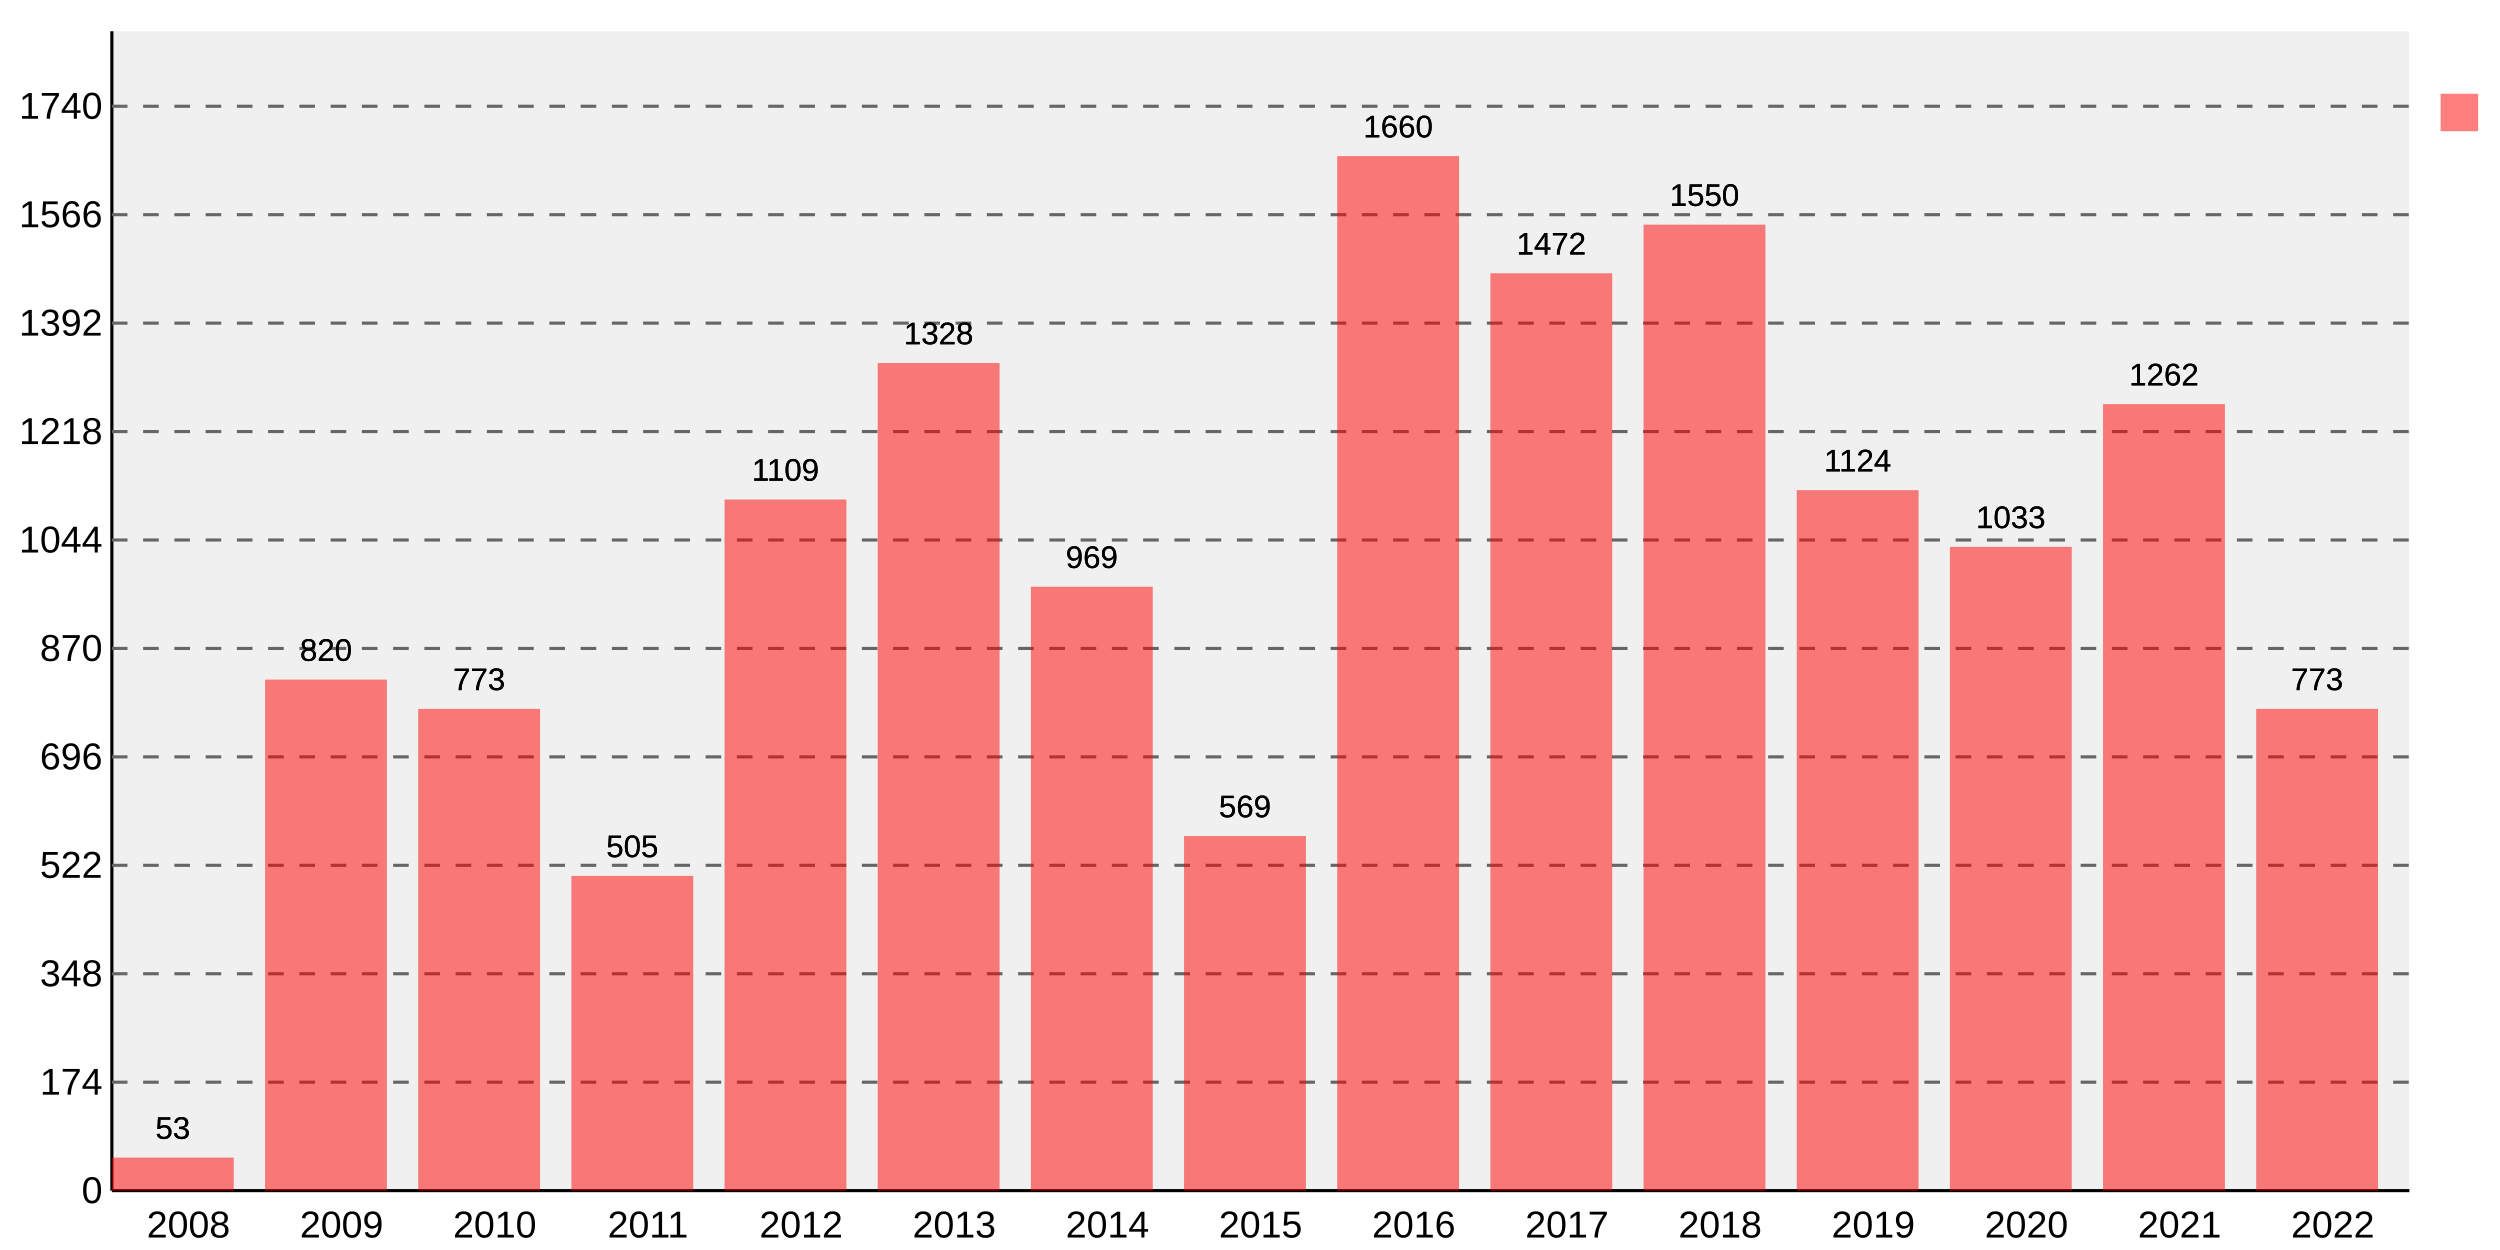
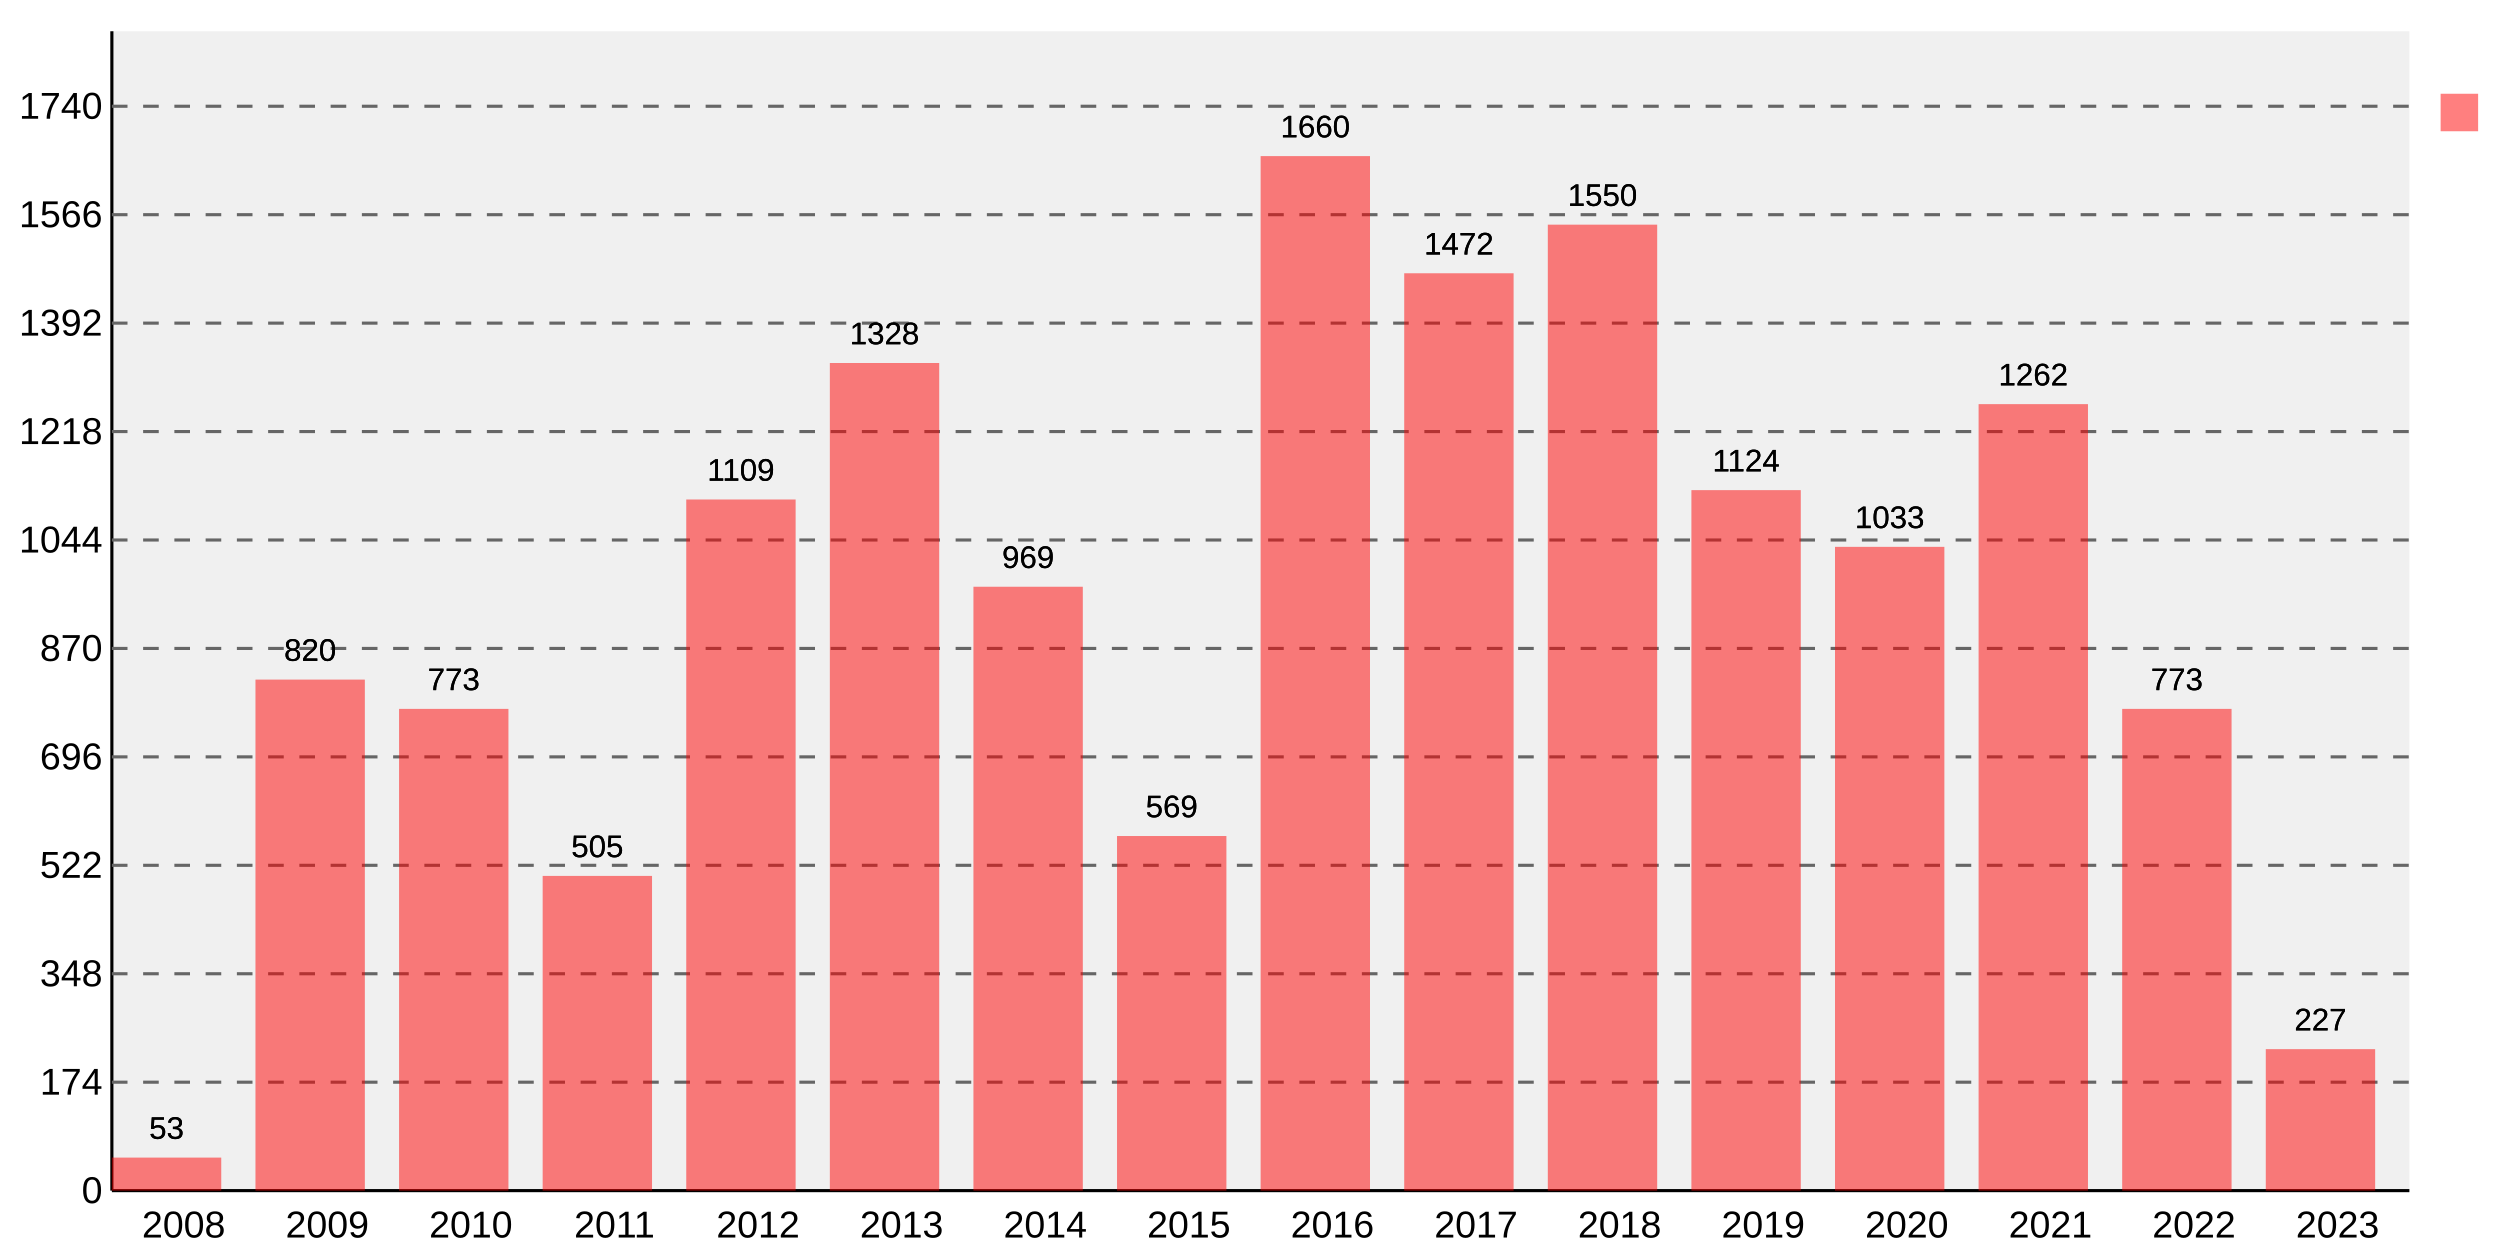
<svg xmlns="http://www.w3.org/2000/svg" viewBox="0 0 800 400">
  <defs>
    <style type="text/css">/*
Base styles for svg.charts.Graph
*/
.svgBackground {
    fill: #fff
    }
.graphBackground {
    fill: #f0f0f0
    }
/* graphs titles */
.mainTitle {
    text-anchor: middle;
    fill: #000;
    font-size: 16px;
    font-family: "Arial", sans-serif;
    font-weight: normal
    }
.subTitle {
    text-anchor: middle;
    fill: #999;
    font-size: 14px;
    font-family: "Arial", sans-serif;
    font-weight: normal
    }
.axis {
    stroke: #000;
    stroke-width: 1px
    }
.guideLines {
    stroke: #666;
    stroke-width: 1px;
    stroke-dasharray: 5, 5
    }
.xAxisLabels {
    text-anchor: middle;
    fill: #000;
    font-size: 12px;
    font-family: "Arial", sans-serif;
    font-weight: normal
    }
.yAxisLabels {
    text-anchor: end;
    fill: #000;
    font-size: 12px;
    font-family: "Arial", sans-serif;
    font-weight: normal
    }
.xAxisTitle {
    text-anchor: middle;
    fill: #f00;
    font-size: 14px;
    font-family: "Arial", sans-serif;
    font-weight: normal
    }
.yAxisTitle {
    fill: #f00;
    text-anchor: middle;
    font-size: 14px;
    font-family: "Arial", sans-serif;
    font-weight: normal
    }
.dataPointLabel {
    fill: #000;
    text-anchor: middle;
    font-size: 10px;
    font-family: "Arial", sans-serif;
    font-weight: normal
    }
.staggerGuideLine {
    fill: none;
    stroke: #000;
    stroke-width: 0.5px
    }
.keyText {
    fill: #000;
    text-anchor: start;
    font-size: 10px;
    font-family: "Arial", sans-serif;
    font-weight: normal
    }
/*
default fill styles for multiple datasets (probably only use a single
dataset on this graph though)
*/
.key1, .fill1 {
    fill: #f00;
    fill-opacity: 0.5;
    stroke: none;
    stroke-width: 0.5px
    }
.key2, .fill2 {
    fill: #00f;
    fill-opacity: 0.5;
    stroke: none;
    stroke-width: 1px
    }
.key3, .fill3 {
    fill: #0f0;
    fill-opacity: 0.5;
    stroke: none;
    stroke-width: 1px
    }
.key4, .fill4 {
    fill: #fc0;
    fill-opacity: 0.5;
    stroke: none;
    stroke-width: 1px
    }
.key5, .fill5 {
    fill: #0cf;
    fill-opacity: 0.5;
    stroke: none;
    stroke-width: 1px
    }
.key6, .fill6 {
    fill: #f0f;
    fill-opacity: 0.5;
    stroke: none;
    stroke-width: 1px
    }
.key7, .fill7 {
    fill: #0ff;
    fill-opacity: 0.5;
    stroke: none;
    stroke-width: 1px
    }
.key8, .fill8 {
    fill: #ff0;
    fill-opacity: 0.5;
    stroke: none;
    stroke-width: 1px
    }
.key9, .fill9 {
    fill: #c66;
    fill-opacity: 0.5;
    stroke: none;
    stroke-width: 1px
    }
.key10, .fill10 {
    fill: #639;
    fill-opacity: 0.5;
    stroke: none;
    stroke-width: 1px
    }
.key11, .fill11 {
    fill: #390;
    fill-opacity: 0.5;
    stroke: none;
    stroke-width: 1px
    }
.key12, .fill12 {
    fill: #96F;
    fill-opacity: 0.5;
    stroke: none;
    stroke-width: 1px
    }</style>
  </defs>
  <rect width="800" height="400" x="0" y="0" class="svgBackground" />
  <g transform="translate (35.8 10)">
    <rect x="0" y="0" width="735.2" height="371" class="graphBackground" />
    <path d="M 0 0 v371" class="axis" id="xAxis" />
    <path d="M 0 371 h735.2" class="axis" id="yAxis" />
-     <text class="xAxisLabels" x="24.507" y="386" style="text-anchor: middle">2008</text>
-     <text class="xAxisLabels" x="73.52" y="386" style="text-anchor: middle">2009</text>
-     <text class="xAxisLabels" x="122.533" y="386" style="text-anchor: middle">2010</text>
-     <text class="xAxisLabels" x="171.547" y="386" style="text-anchor: middle">2011</text>
-     <text class="xAxisLabels" x="220.56" y="386" style="text-anchor: middle">2012</text>
-     <text class="xAxisLabels" x="269.573" y="386" style="text-anchor: middle">2013</text>
-     <text class="xAxisLabels" x="318.587" y="386" style="text-anchor: middle">2014</text>
-     <text class="xAxisLabels" x="367.6" y="386" style="text-anchor: middle">2015</text>
-     <text class="xAxisLabels" x="416.613" y="386" style="text-anchor: middle">2016</text>
-     <text class="xAxisLabels" x="465.627" y="386" style="text-anchor: middle">2017</text>
-     <text class="xAxisLabels" x="514.64" y="386" style="text-anchor: middle">2018</text>
-     <text class="xAxisLabels" x="563.653" y="386" style="text-anchor: middle">2019</text>
-     <text class="xAxisLabels" x="612.667" y="386" style="text-anchor: middle">2020</text>
-     <text class="xAxisLabels" x="661.68" y="386" style="text-anchor: middle">2021</text>
-     <text class="xAxisLabels" x="710.693" y="386" style="text-anchor: middle">2022</text>
+     <text class="xAxisLabels" x="22.975" y="386" style="text-anchor: middle">2008</text>
+     <text class="xAxisLabels" x="68.925" y="386" style="text-anchor: middle">2009</text>
+     <text class="xAxisLabels" x="114.875" y="386" style="text-anchor: middle">2010</text>
+     <text class="xAxisLabels" x="160.825" y="386" style="text-anchor: middle">2011</text>
+     <text class="xAxisLabels" x="206.775" y="386" style="text-anchor: middle">2012</text>
+     <text class="xAxisLabels" x="252.725" y="386" style="text-anchor: middle">2013</text>
+     <text class="xAxisLabels" x="298.675" y="386" style="text-anchor: middle">2014</text>
+     <text class="xAxisLabels" x="344.625" y="386" style="text-anchor: middle">2015</text>
+     <text class="xAxisLabels" x="390.575" y="386" style="text-anchor: middle">2016</text>
+     <text class="xAxisLabels" x="436.525" y="386" style="text-anchor: middle">2017</text>
+     <text class="xAxisLabels" x="482.475" y="386" style="text-anchor: middle">2018</text>
+     <text class="xAxisLabels" x="528.425" y="386" style="text-anchor: middle">2019</text>
+     <text class="xAxisLabels" x="574.375" y="386" style="text-anchor: middle">2020</text>
+     <text class="xAxisLabels" x="620.325" y="386" style="text-anchor: middle">2021</text>
+     <text class="xAxisLabels" x="666.275" y="386" style="text-anchor: middle">2022</text>
+     <text class="xAxisLabels" x="712.225" y="386" style="text-anchor: middle">2023</text>
    <text class="yAxisLabels" x="-3" y="375.0" style="text-anchor: end">0</text>
    <text class="yAxisLabels" x="-3" y="340.3" style="text-anchor: end">174</text>
    <text class="yAxisLabels" x="-3" y="305.6" style="text-anchor: end">348</text>
    <text class="yAxisLabels" x="-3" y="270.9" style="text-anchor: end">522</text>
    <text class="yAxisLabels" x="-3" y="236.2" style="text-anchor: end">696</text>
    <text class="yAxisLabels" x="-3" y="201.5" style="text-anchor: end">870</text>
    <text class="yAxisLabels" x="-3" y="166.8" style="text-anchor: end">1044</text>
    <text class="yAxisLabels" x="-3" y="132.1" style="text-anchor: end">1218</text>
    <text class="yAxisLabels" x="-3" y="97.4" style="text-anchor: end">1392</text>
    <text class="yAxisLabels" x="-3" y="62.7" style="text-anchor: end">1566</text>
    <text class="yAxisLabels" x="-3" y="28.0" style="text-anchor: end">1740</text>
    <path d="M 0 336.3 h735.2" class="guideLines" />
    <path d="M 0 301.6 h735.2" class="guideLines" />
    <path d="M 0 266.9 h735.2" class="guideLines" />
    <path d="M 0 232.2 h735.2" class="guideLines" />
    <path d="M 0 197.5 h735.2" class="guideLines" />
    <path d="M 0 162.8 h735.2" class="guideLines" />
    <path d="M 0 128.1 h735.2" class="guideLines" />
    <path d="M 0 93.4 h735.2" class="guideLines" />
    <path d="M 0 58.7 h735.2" class="guideLines" />
    <path d="M 0 24.0 h735.2" class="guideLines" />
-     <rect x="0.0" y="360.43" width="39.0" height="10.57" class="fill1" />
-     <rect x="49.013" y="207.471" width="39.0" height="163.529" class="fill1" />
-     <rect x="98.027" y="216.844" width="39.0" height="154.156" class="fill1" />
-     <rect x="147.04" y="270.29" width="39.0" height="100.71" class="fill1" />
-     <rect x="196.053" y="149.837" width="39.0" height="221.163" class="fill1" />
-     <rect x="245.067" y="106.163" width="39.0" height="264.837" class="fill1" />
-     <rect x="294.08" y="177.757" width="39.0" height="193.243" class="fill1" />
-     <rect x="343.093" y="257.527" width="39.0" height="113.473" class="fill1" />
-     <rect x="392.107" y="39.954" width="39.0" height="331.046" class="fill1" />
-     <rect x="441.12" y="77.446" width="39.0" height="293.554" class="fill1" />
-     <rect x="490.133" y="61.891" width="39.0" height="309.109" class="fill1" />
-     <rect x="539.147" y="146.846" width="39.0" height="224.154" class="fill1" />
-     <rect x="588.16" y="164.994" width="39.0" height="206.006" class="fill1" />
-     <rect x="637.173" y="119.325" width="39.0" height="251.675" class="fill1" />
-     <rect x="686.187" y="216.844" width="39.0" height="154.156" class="fill1" />
+     <rect x="0.0" y="360.43" width="35.0" height="10.57" class="fill1" />
+     <rect x="45.95" y="207.471" width="35.0" height="163.529" class="fill1" />
+     <rect x="91.9" y="216.844" width="35.0" height="154.156" class="fill1" />
+     <rect x="137.85" y="270.29" width="35.0" height="100.71" class="fill1" />
+     <rect x="183.8" y="149.837" width="35.0" height="221.163" class="fill1" />
+     <rect x="229.75" y="106.163" width="35.0" height="264.837" class="fill1" />
+     <rect x="275.7" y="177.757" width="35.0" height="193.243" class="fill1" />
+     <rect x="321.65" y="257.527" width="35.0" height="113.473" class="fill1" />
+     <rect x="367.6" y="39.954" width="35.0" height="331.046" class="fill1" />
+     <rect x="413.55" y="77.446" width="35.0" height="293.554" class="fill1" />
+     <rect x="459.5" y="61.891" width="35.0" height="309.109" class="fill1" />
+     <rect x="505.45" y="146.846" width="35.0" height="224.154" class="fill1" />
+     <rect x="551.4" y="164.994" width="35.0" height="206.006" class="fill1" />
+     <rect x="597.35" y="119.325" width="35.0" height="251.675" class="fill1" />
+     <rect x="643.3" y="216.844" width="35.0" height="154.156" class="fill1" />
+     <rect x="689.25" y="325.73" width="35.0" height="45.27" class="fill1" />
    <g>
-       <text x="19.5" y="354.43" class="dataPointLabel" style="None stroke: #fff; stroke-width: 2;">53</text>
-       <text x="19.5" y="354.43" class="dataPointLabel">53</text>
-       <text x="68.513" y="201.471" class="dataPointLabel" style="None stroke: #fff; stroke-width: 2;">820</text>
-       <text x="68.513" y="201.471" class="dataPointLabel">820</text>
-       <text x="117.527" y="210.844" class="dataPointLabel" style="None stroke: #fff; stroke-width: 2;">773</text>
-       <text x="117.527" y="210.844" class="dataPointLabel">773</text>
-       <text x="166.54" y="264.29" class="dataPointLabel" style="None stroke: #fff; stroke-width: 2;">505</text>
-       <text x="166.54" y="264.29" class="dataPointLabel">505</text>
-       <text x="215.553" y="143.837" class="dataPointLabel" style="None stroke: #fff; stroke-width: 2;">1109</text>
-       <text x="215.553" y="143.837" class="dataPointLabel">1109</text>
-       <text x="264.567" y="100.163" class="dataPointLabel" style="None stroke: #fff; stroke-width: 2;">1328</text>
-       <text x="264.567" y="100.163" class="dataPointLabel">1328</text>
-       <text x="313.58" y="171.757" class="dataPointLabel" style="None stroke: #fff; stroke-width: 2;">969</text>
-       <text x="313.58" y="171.757" class="dataPointLabel">969</text>
-       <text x="362.593" y="251.527" class="dataPointLabel" style="None stroke: #fff; stroke-width: 2;">569</text>
-       <text x="362.593" y="251.527" class="dataPointLabel">569</text>
-       <text x="411.607" y="33.954" class="dataPointLabel" style="None stroke: #fff; stroke-width: 2;">1660</text>
-       <text x="411.607" y="33.954" class="dataPointLabel">1660</text>
-       <text x="460.62" y="71.446" class="dataPointLabel" style="None stroke: #fff; stroke-width: 2;">1472</text>
-       <text x="460.62" y="71.446" class="dataPointLabel">1472</text>
-       <text x="509.633" y="55.891" class="dataPointLabel" style="None stroke: #fff; stroke-width: 2;">1550</text>
-       <text x="509.633" y="55.891" class="dataPointLabel">1550</text>
-       <text x="558.647" y="140.846" class="dataPointLabel" style="None stroke: #fff; stroke-width: 2;">1124</text>
-       <text x="558.647" y="140.846" class="dataPointLabel">1124</text>
-       <text x="607.66" y="158.994" class="dataPointLabel" style="None stroke: #fff; stroke-width: 2;">1033</text>
-       <text x="607.66" y="158.994" class="dataPointLabel">1033</text>
-       <text x="656.673" y="113.325" class="dataPointLabel" style="None stroke: #fff; stroke-width: 2;">1262</text>
-       <text x="656.673" y="113.325" class="dataPointLabel">1262</text>
-       <text x="705.687" y="210.844" class="dataPointLabel" style="None stroke: #fff; stroke-width: 2;">773</text>
-       <text x="705.687" y="210.844" class="dataPointLabel">773</text>
+       <text x="17.5" y="354.43" class="dataPointLabel" style="None stroke: #fff; stroke-width: 2;">53</text>
+       <text x="17.5" y="354.43" class="dataPointLabel">53</text>
+       <text x="63.45" y="201.471" class="dataPointLabel" style="None stroke: #fff; stroke-width: 2;">820</text>
+       <text x="63.45" y="201.471" class="dataPointLabel">820</text>
+       <text x="109.4" y="210.844" class="dataPointLabel" style="None stroke: #fff; stroke-width: 2;">773</text>
+       <text x="109.4" y="210.844" class="dataPointLabel">773</text>
+       <text x="155.35" y="264.29" class="dataPointLabel" style="None stroke: #fff; stroke-width: 2;">505</text>
+       <text x="155.35" y="264.29" class="dataPointLabel">505</text>
+       <text x="201.3" y="143.837" class="dataPointLabel" style="None stroke: #fff; stroke-width: 2;">1109</text>
+       <text x="201.3" y="143.837" class="dataPointLabel">1109</text>
+       <text x="247.25" y="100.163" class="dataPointLabel" style="None stroke: #fff; stroke-width: 2;">1328</text>
+       <text x="247.25" y="100.163" class="dataPointLabel">1328</text>
+       <text x="293.2" y="171.757" class="dataPointLabel" style="None stroke: #fff; stroke-width: 2;">969</text>
+       <text x="293.2" y="171.757" class="dataPointLabel">969</text>
+       <text x="339.15" y="251.527" class="dataPointLabel" style="None stroke: #fff; stroke-width: 2;">569</text>
+       <text x="339.15" y="251.527" class="dataPointLabel">569</text>
+       <text x="385.1" y="33.954" class="dataPointLabel" style="None stroke: #fff; stroke-width: 2;">1660</text>
+       <text x="385.1" y="33.954" class="dataPointLabel">1660</text>
+       <text x="431.05" y="71.446" class="dataPointLabel" style="None stroke: #fff; stroke-width: 2;">1472</text>
+       <text x="431.05" y="71.446" class="dataPointLabel">1472</text>
+       <text x="477.0" y="55.891" class="dataPointLabel" style="None stroke: #fff; stroke-width: 2;">1550</text>
+       <text x="477.0" y="55.891" class="dataPointLabel">1550</text>
+       <text x="522.95" y="140.846" class="dataPointLabel" style="None stroke: #fff; stroke-width: 2;">1124</text>
+       <text x="522.95" y="140.846" class="dataPointLabel">1124</text>
+       <text x="568.9" y="158.994" class="dataPointLabel" style="None stroke: #fff; stroke-width: 2;">1033</text>
+       <text x="568.9" y="158.994" class="dataPointLabel">1033</text>
+       <text x="614.85" y="113.325" class="dataPointLabel" style="None stroke: #fff; stroke-width: 2;">1262</text>
+       <text x="614.85" y="113.325" class="dataPointLabel">1262</text>
+       <text x="660.8" y="210.844" class="dataPointLabel" style="None stroke: #fff; stroke-width: 2;">773</text>
+       <text x="660.8" y="210.844" class="dataPointLabel">773</text>
+       <text x="706.75" y="319.73" class="dataPointLabel" style="None stroke: #fff; stroke-width: 2;">227</text>
+       <text x="706.75" y="319.73" class="dataPointLabel">227</text>
    </g>
  </g>
  <g transform="translate(781 30)">
    <rect x="0" y="0" width="12" height="12" class="key1" />
    <text x="17" y="12" class="keyText" />
  </g>
</svg>
